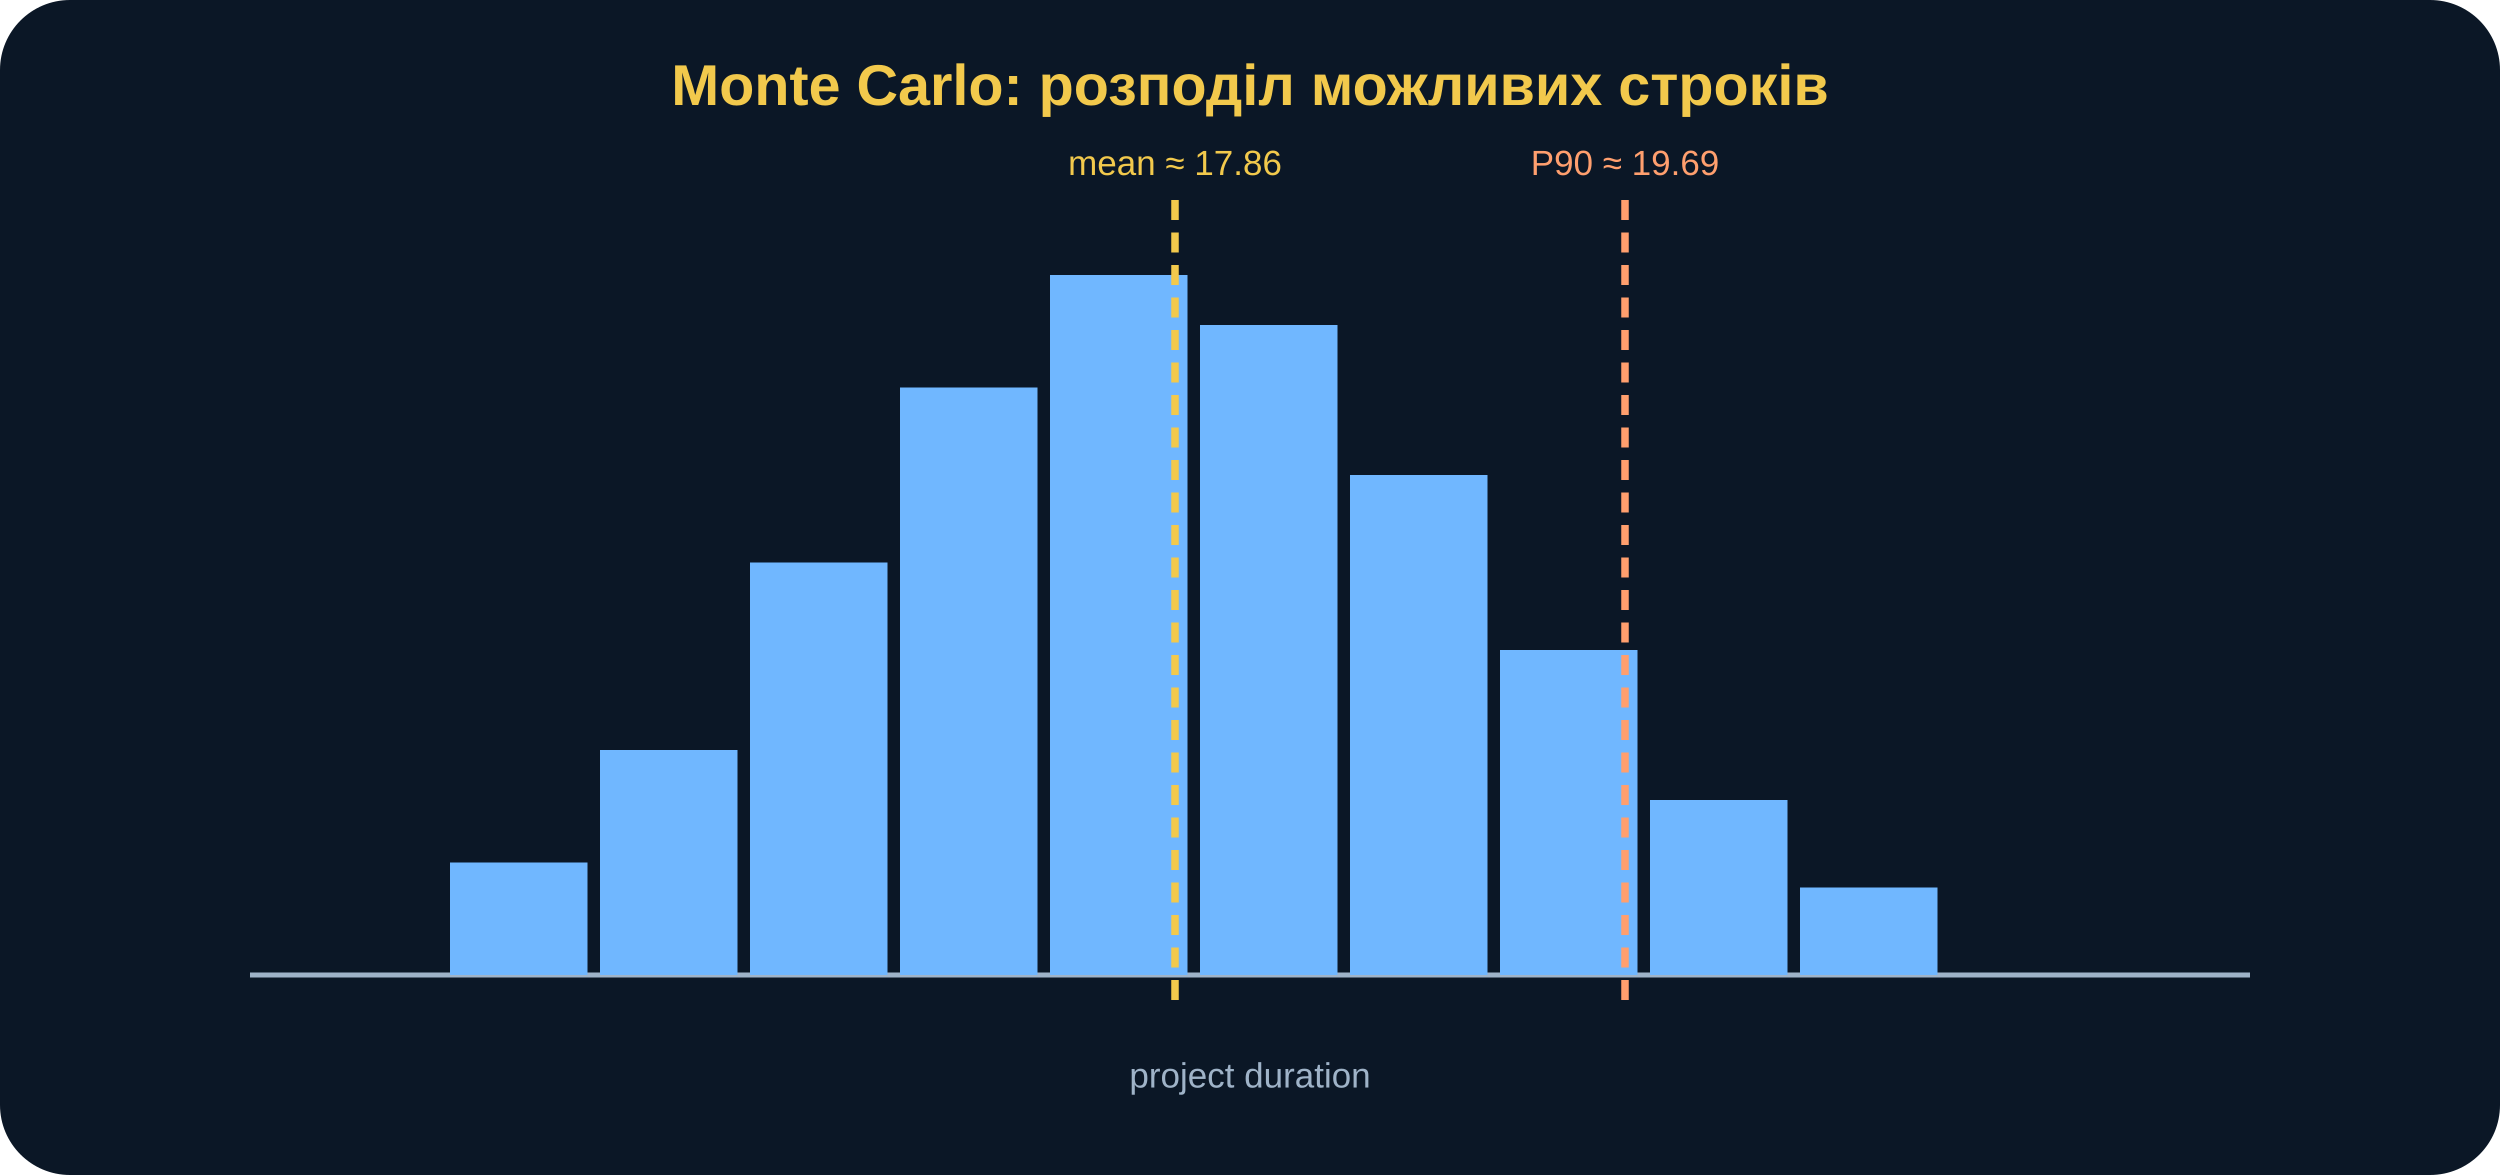
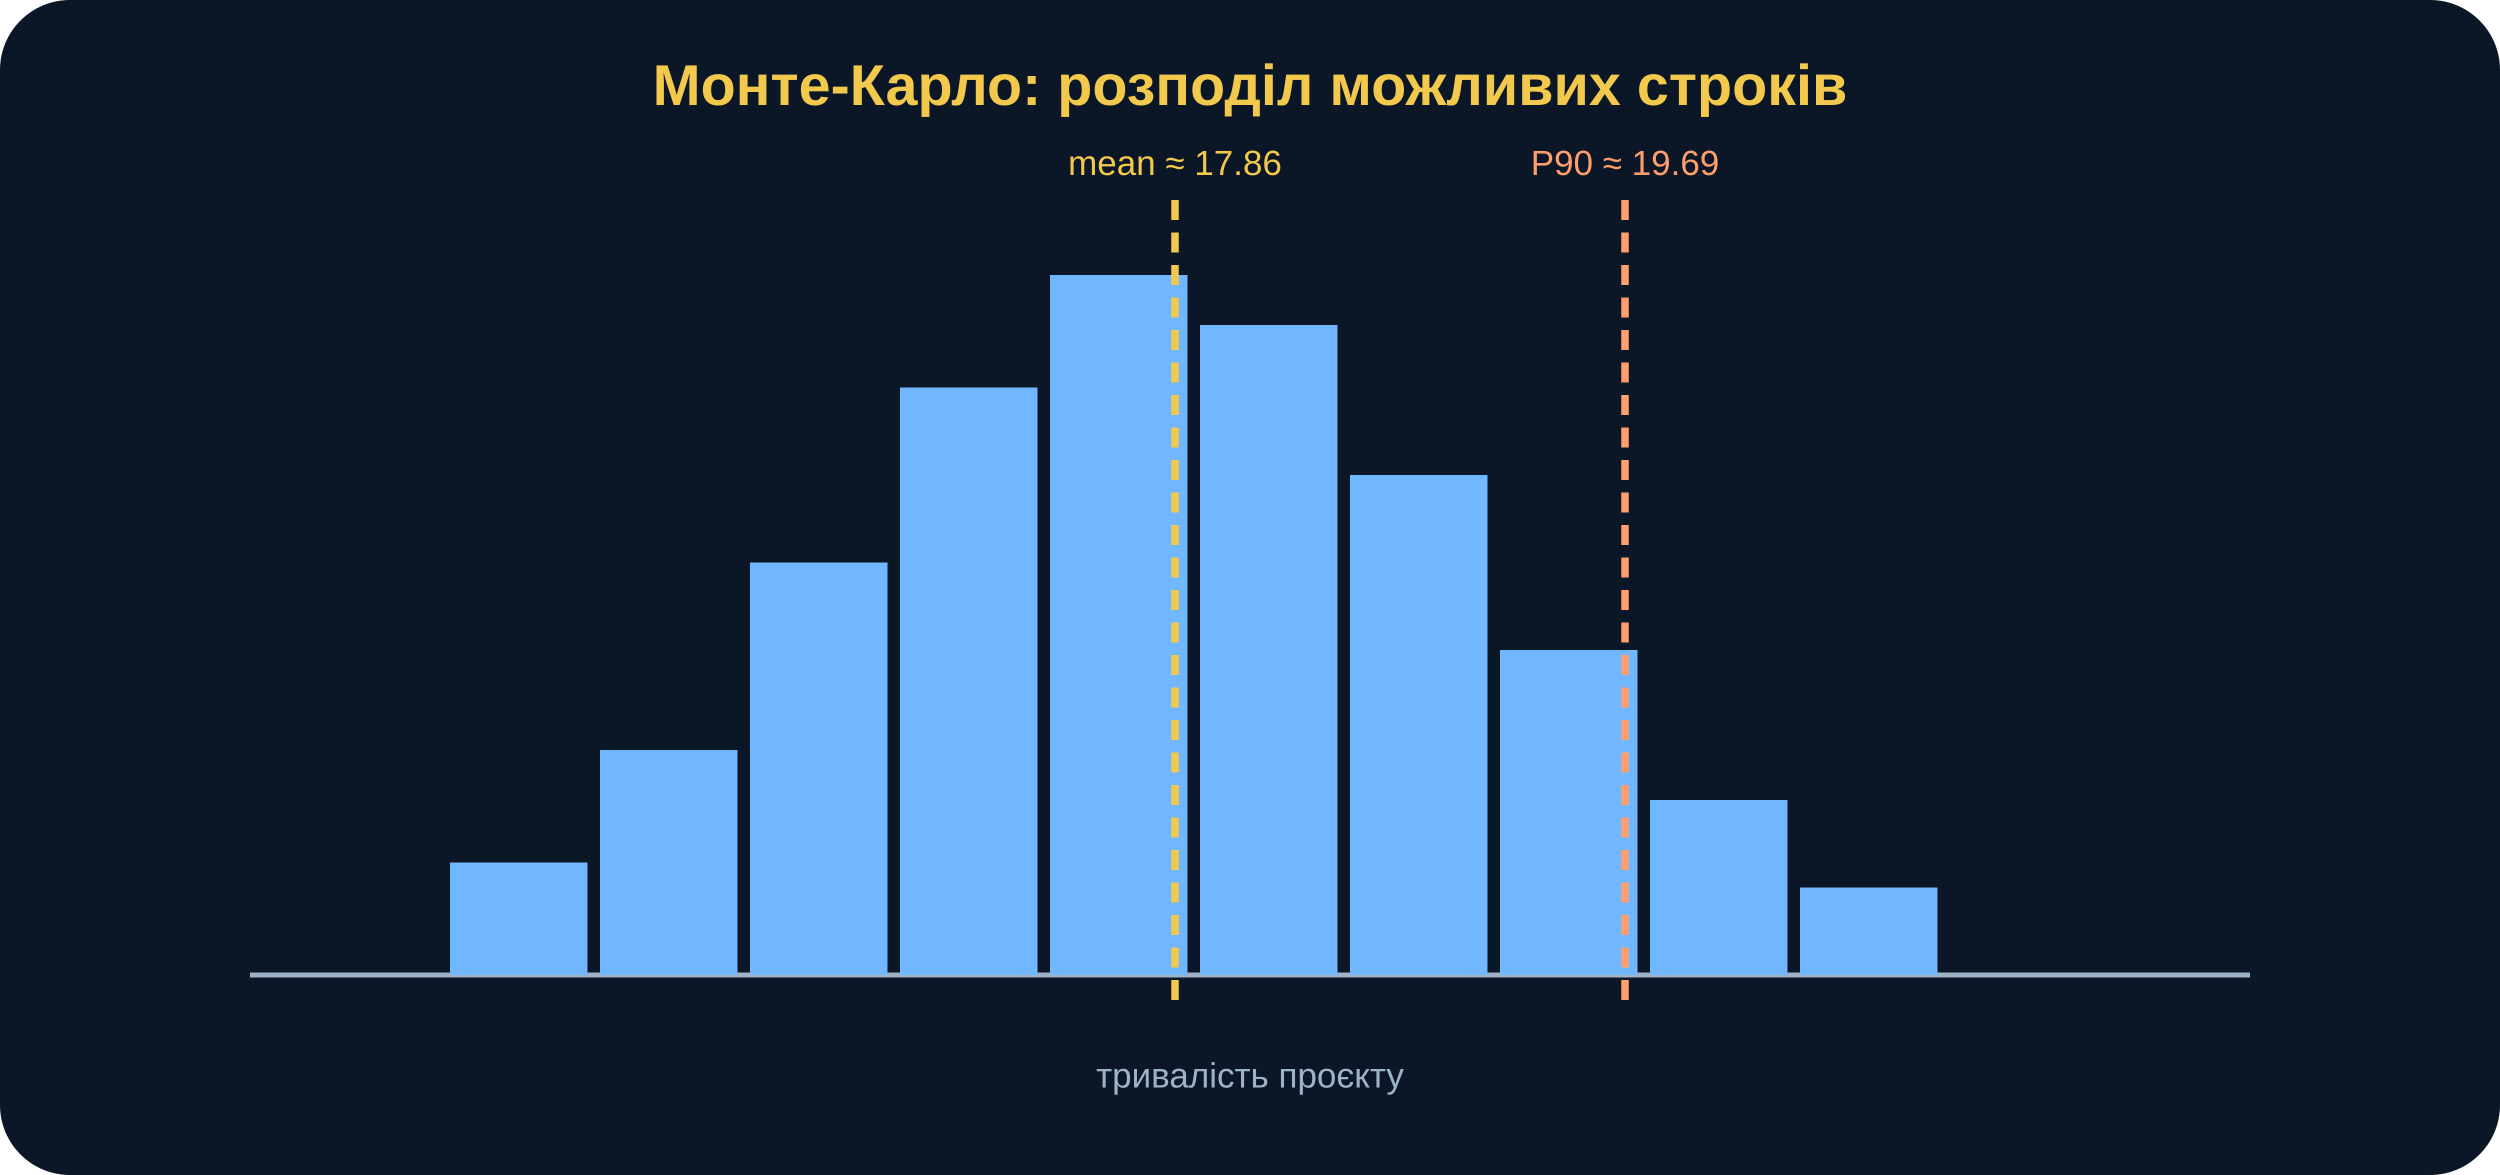
<svg xmlns="http://www.w3.org/2000/svg" viewBox="0 0 1000 470">
  <rect width="1000" height="470" rx="28" fill="#0b1726" />
  <g font-family="Arial,sans-serif">
-     <text x="500" y="42" text-anchor="middle" fill="#f2c94c" font-size="23" font-weight="700">Monte Carlo: розподіл можливих строків</text>
+     <text x="500" y="42" text-anchor="middle" fill="#f2c94c" font-size="23" font-weight="700">Монте-Карло: розподіл можливих строків</text>
    <line x1="100" y1="390" x2="900" y2="390" stroke="#9fb3c8" stroke-width="2" />
    <g fill="#70b7ff">
      <rect x="180" y="345" width="55" height="45" />
      <rect x="240" y="300" width="55" height="90" />
      <rect x="300" y="225" width="55" height="165" />
      <rect x="360" y="155" width="55" height="235" />
      <rect x="420" y="110" width="55" height="280" />
      <rect x="480" y="130" width="55" height="260" />
      <rect x="540" y="190" width="55" height="200" />
      <rect x="600" y="260" width="55" height="130" />
      <rect x="660" y="320" width="55" height="70" />
      <rect x="720" y="355" width="55" height="35" />
    </g>
    <line x1="470" y1="80" x2="470" y2="400" stroke="#f2c94c" stroke-width="3" stroke-dasharray="8 5" />
    <line x1="650" y1="80" x2="650" y2="400" stroke="#ff9f6e" stroke-width="3" stroke-dasharray="8 5" />
    <text x="470" y="70" text-anchor="middle" fill="#f2c94c" font-size="14">mean ≈ 17.86</text>
    <text x="650" y="70" text-anchor="middle" fill="#ff9f6e" font-size="14">P90 ≈ 19.69</text>
-     <text x="500" y="435" text-anchor="middle" fill="#9fb3c8" font-size="14">project duration</text>
+     <text x="500" y="435" text-anchor="middle" fill="#9fb3c8" font-size="14">тривалість проєкту</text>
  </g>
</svg>
